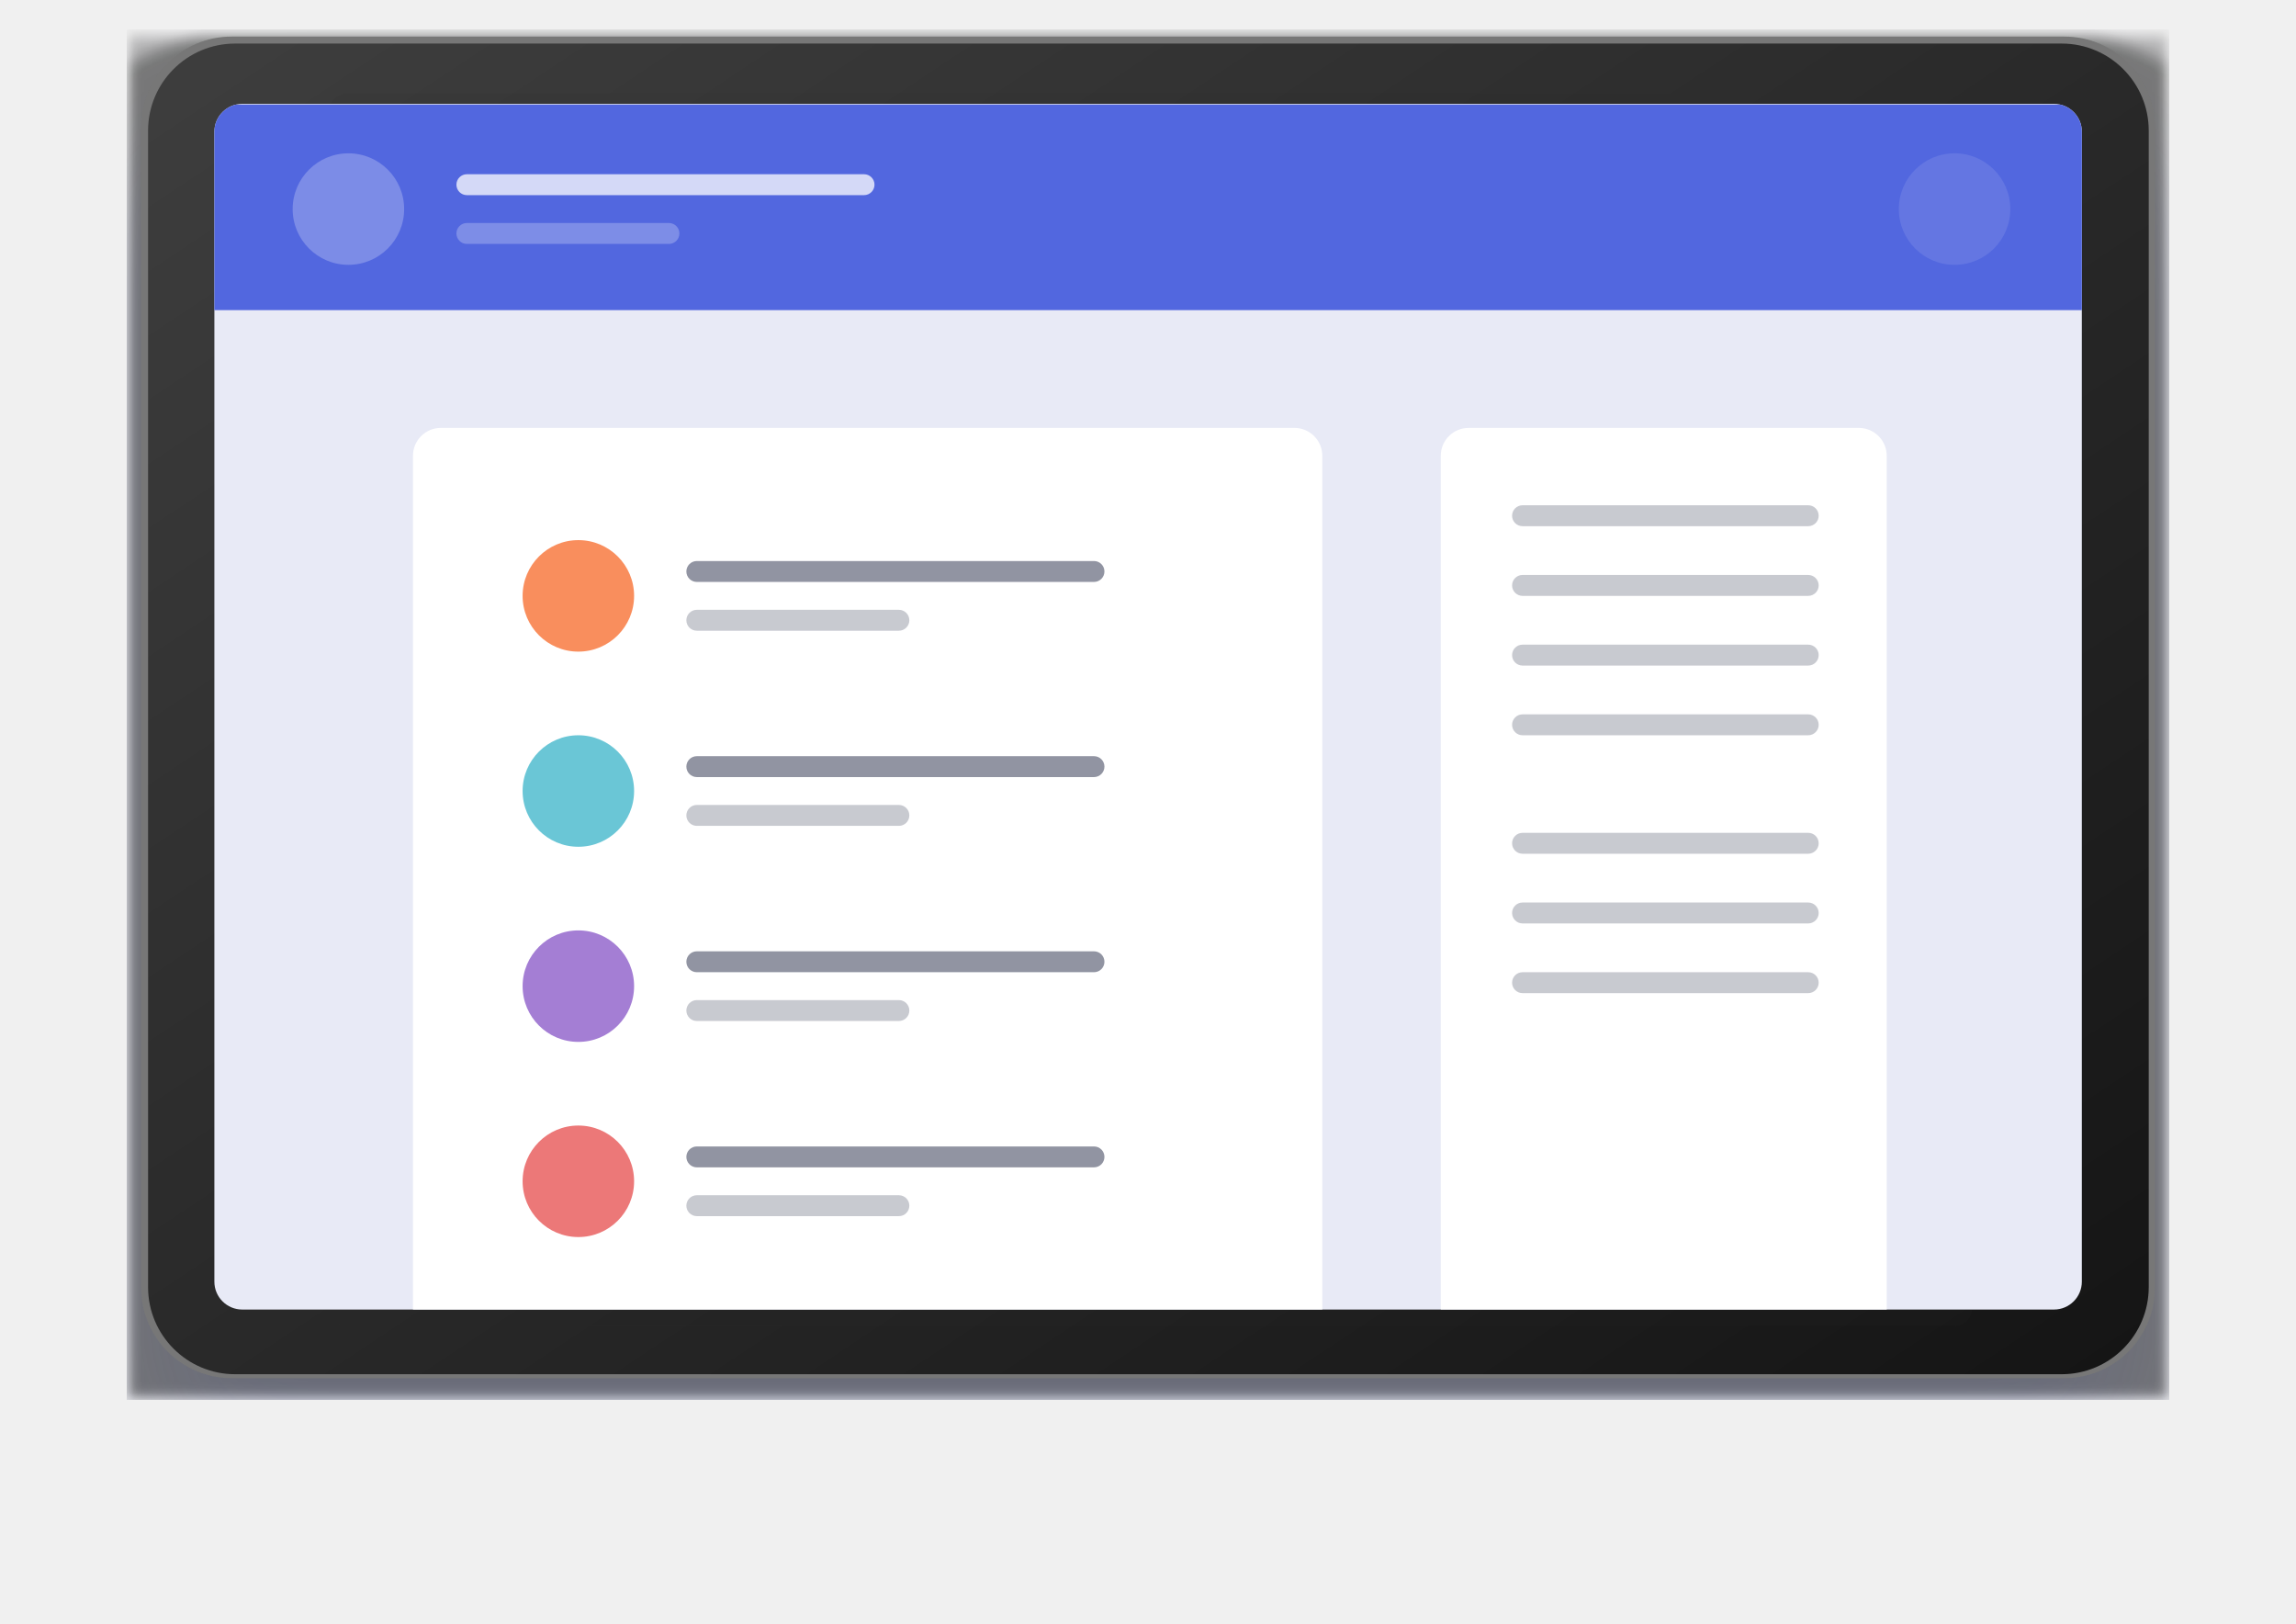
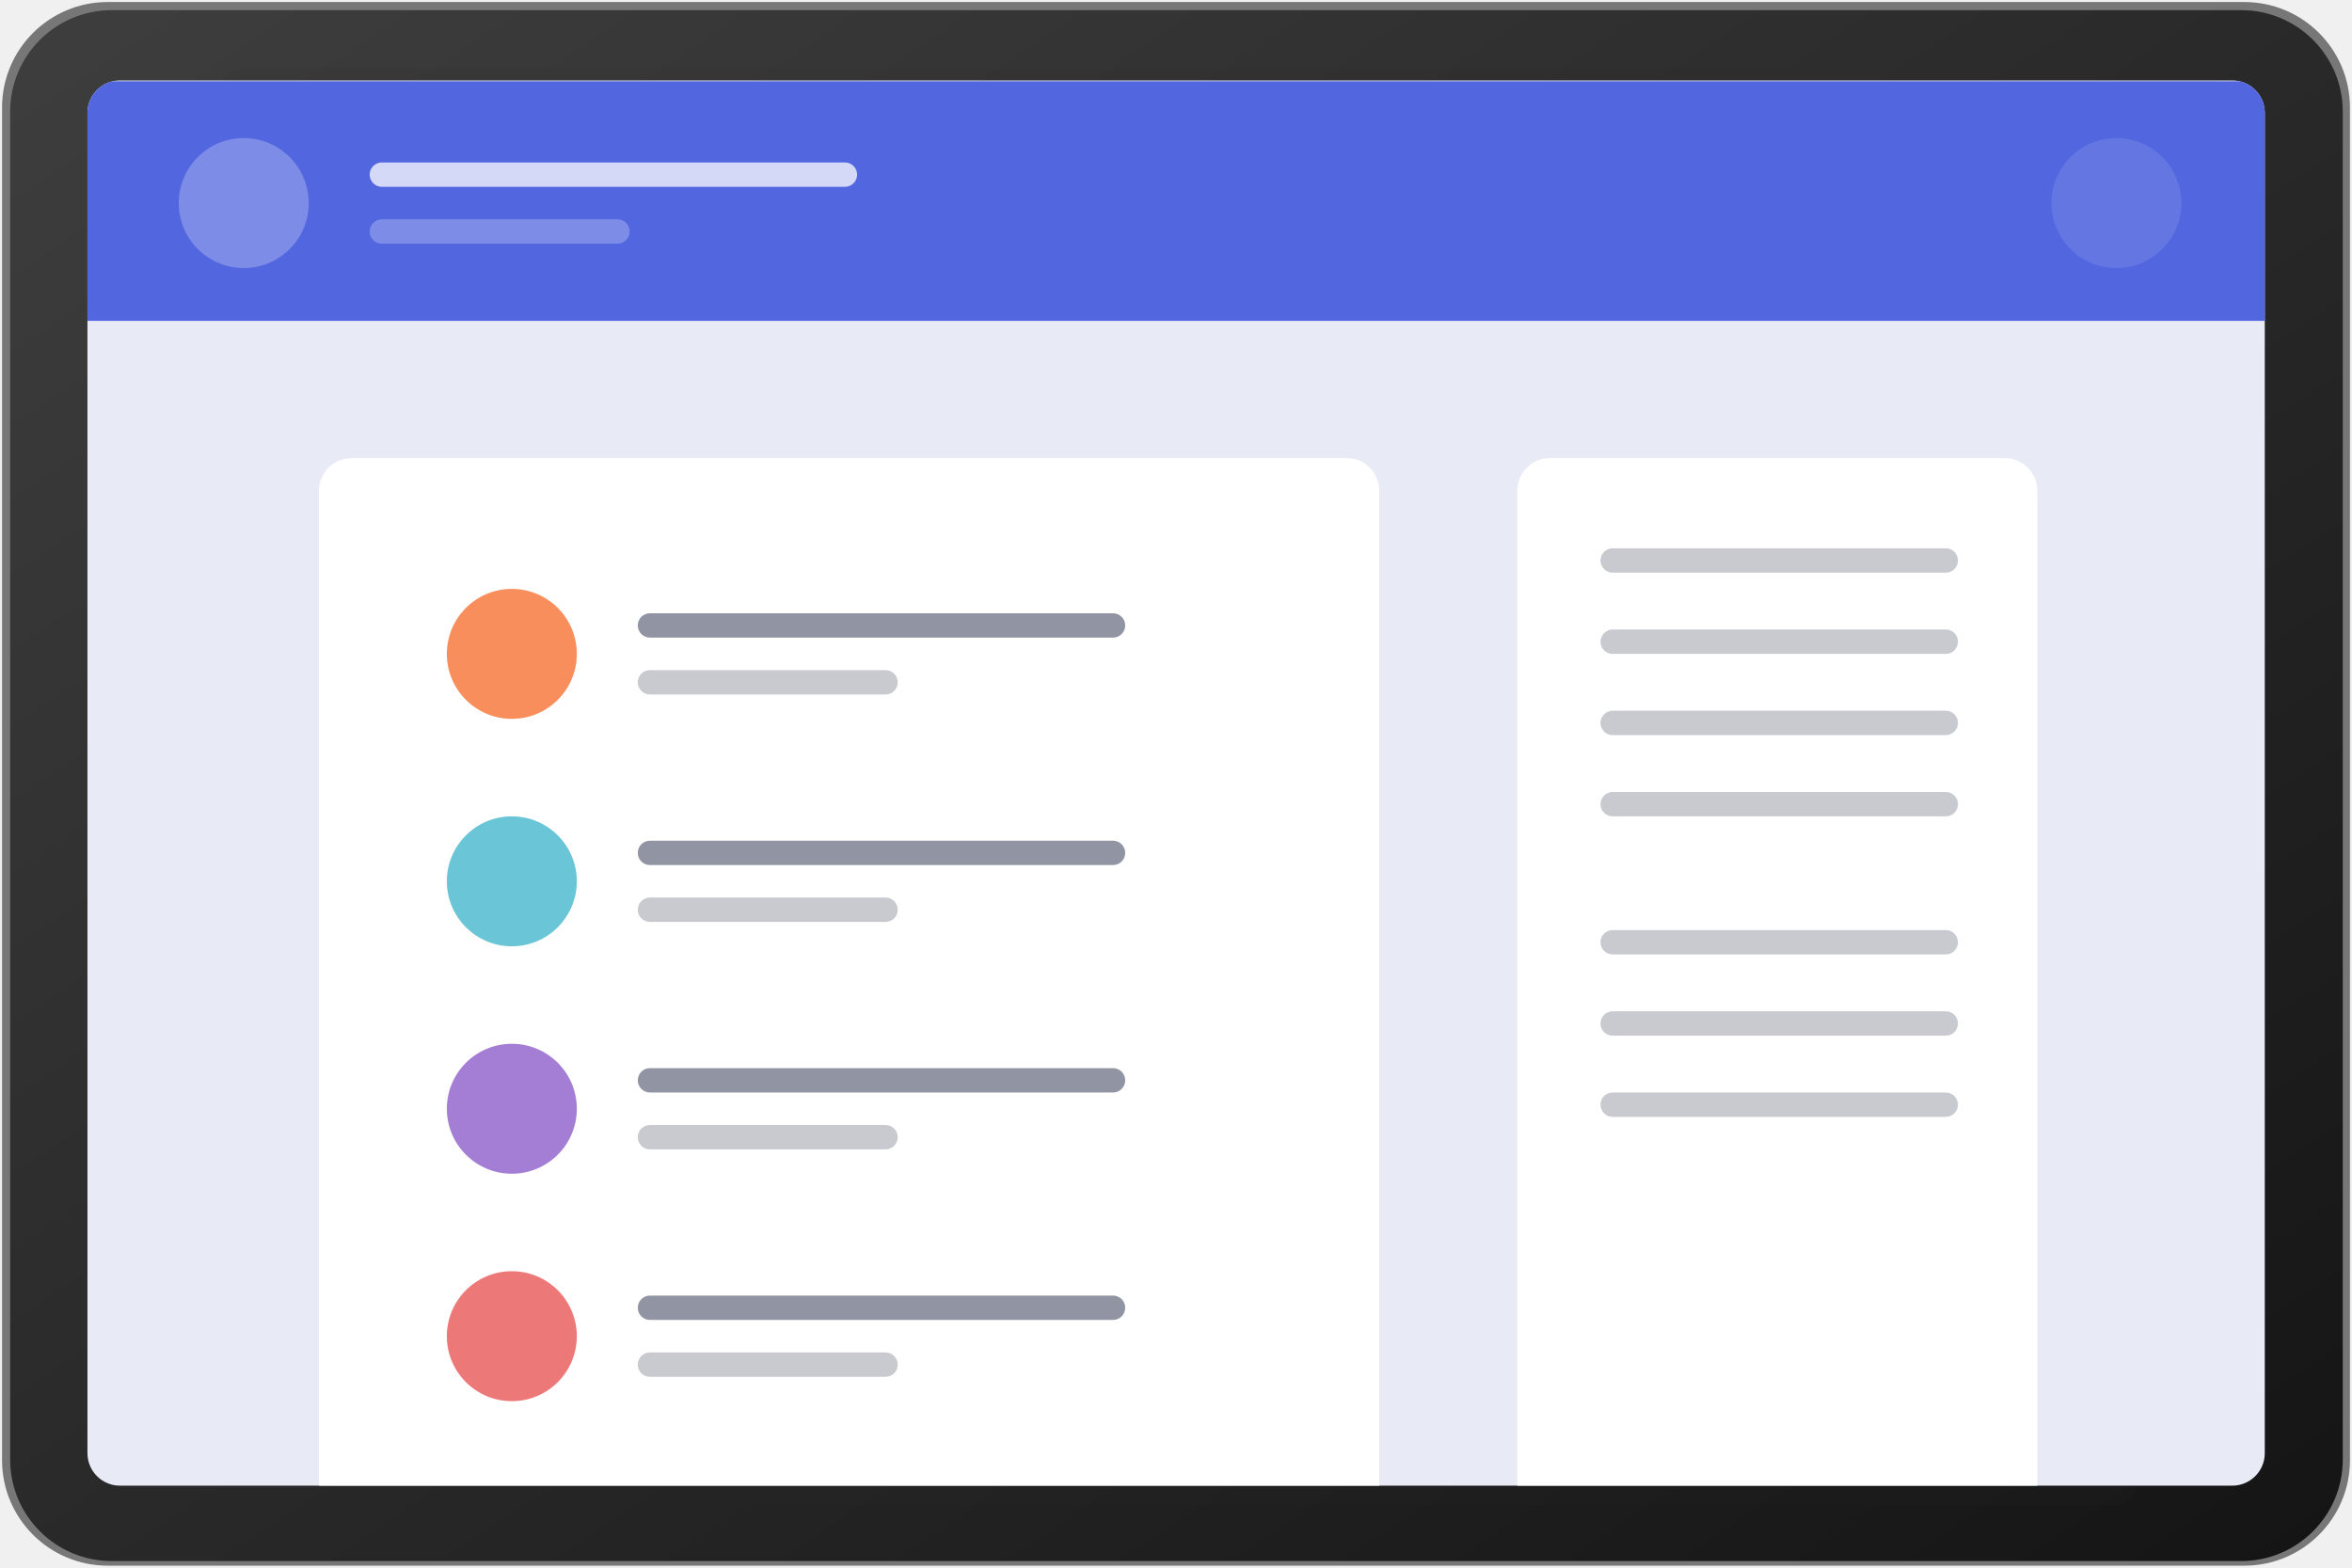
- <svg xmlns="http://www.w3.org/2000/svg" width="659" height="466" fill="none">
-   <g filter="url(#a)">
-     <g filter="url(#b)">
-       <rect x="40.5" y="10.5" width="578" height="385" rx="26" fill="#777" />
-     </g>
-     <rect x="42.5" y="12.5" width="574.23" height="381.865" rx="25" fill="url(#c)" />
-     <rect opacity=".1" x="94.531" y="26.803" width="471.463" height="353.756" rx="5" fill="#2A2A2A" />
-     <rect x="61.531" y="29.803" width="536" height="346" rx="8" fill="#E8EAF6" />
-     <mask id="d" style="mask-type:alpha" maskUnits="userSpaceOnUse" x="61" y="29" width="537" height="347">
-       <rect x="61.531" y="29.803" width="536" height="346" rx="8" fill="#fff" />
-     </mask>
-     <g mask="url(#d)">
-       <path fill="#5267DF" d="M58 30h547v59H58z" />
-       <g fill="#fff">
-         <circle opacity=".245" cx="100" cy="60" r="16" />
-         <circle opacity=".104" cx="561" cy="60" r="16" />
-         <rect opacity=".75" x="131" y="50" width="120" height="6" rx="3" />
-         <rect opacity=".25" x="131" y="64" width="64" height="6" rx="3" />
-       </g>
-       <g>
-         <rect x="118.53" y="122.803" width="261" height="316" rx="8" fill="#fff" />
-         <rect x="413.53" y="122.803" width="128" height="316" rx="8" fill="#fff" />
-         <rect opacity=".5" x="197" y="161" width="120" height="6" rx="3" fill="#242A45" />
-       </g>
+ <svg xmlns="http://www.w3.org/2000/svg" width="579" height="386" fill="none">
+   <rect x=".5" y=".5" width="578" height="385" rx="26" fill="#777" />
+   <rect x="2.5" y="2.5" width="574.23" height="381.865" rx="25" fill="url(#a)" />
+   <rect opacity=".1" x="54.531" y="16.803" width="471.463" height="353.756" rx="5" fill="#2A2A2A" />
+   <rect x="21.53" y="19.803" width="536" height="346" rx="8" fill="#E8EAF6" />
+   <mask id="b" style="mask-type:alpha" maskUnits="userSpaceOnUse" x="21" y="19" width="537" height="347">
+     <rect x="21.53" y="19.803" width="536" height="346" rx="8" fill="#fff" />
+   </mask>
+   <g mask="url(#b)">
+     <path fill="#5267DF" d="M18 20h547v59H18z" />
+     <g fill="#fff">
+       <circle opacity=".245" cx="60" cy="50" r="16" />
+       <circle opacity=".104" cx="521" cy="50" r="16" />
+       <rect opacity=".75" x="91" y="40" width="120" height="6" rx="3" />
+       <rect opacity=".25" x="91" y="54" width="64" height="6" rx="3" />
    </g>
    <g>
-       <circle cx="166" cy="171" r="16" fill="#F98E5D" />
-       <rect opacity=".25" x="434" y="145" width="88" height="6" rx="3" fill="#242A45" />
-       <rect opacity=".25" x="434" y="165" width="88" height="6" rx="3" fill="#242A45" />
-       <rect opacity=".25" x="434" y="185" width="88" height="6" rx="3" fill="#242A45" />
-       <rect opacity=".25" x="434" y="205" width="88" height="6" rx="3" fill="#242A45" />
-       <rect opacity=".25" x="434" y="239" width="88" height="6" rx="3" fill="#242A45" />
-       <rect opacity=".25" x="434" y="259" width="88" height="6" rx="3" fill="#242A45" />
-       <rect opacity=".25" x="434" y="279" width="88" height="6" rx="3" fill="#242A45" />
-       <rect opacity=".25" x="197" y="175" width="64" height="6" rx="3" fill="#242A45" />
-     </g>
-     <g>
-       <circle cx="166" cy="227" r="16" fill="#6AC6D6" />
-       <rect opacity=".5" x="197" y="217" width="120" height="6" rx="3" fill="#242A45" />
-       <rect opacity=".25" x="197" y="231" width="64" height="6" rx="3" fill="#242A45" />
-     </g>
-     <g>
-       <circle cx="166" cy="283" r="16" fill="#A47ED4" />
-       <rect opacity=".5" x="197" y="273" width="120" height="6" rx="3" fill="#242A45" />
-       <rect opacity=".25" x="197" y="287" width="64" height="6" rx="3" fill="#242A45" />
-     </g>
-     <g>
-       <circle cx="166" cy="339" r="16" fill="#EC7878" />
-       <rect opacity=".5" x="197" y="329" width="120" height="6" rx="3" fill="#242A45" />
-       <rect opacity=".25" x="197" y="343" width="64" height="6" rx="3" fill="#242A45" />
+       <rect x="78.531" y="112.803" width="261" height="316" rx="8" fill="#fff" />
+       <rect x="373.53" y="112.803" width="128" height="316" rx="8" fill="#fff" />
+       <rect opacity=".5" x="157" y="151" width="120" height="6" rx="3" fill="#242A45" />
    </g>
  </g>
+   <g>
+     <circle cx="126" cy="161" r="16" fill="#F98E5D" />
+     <rect opacity=".25" x="394" y="135" width="88" height="6" rx="3" fill="#242A45" />
+     <rect opacity=".25" x="394" y="155" width="88" height="6" rx="3" fill="#242A45" />
+     <rect opacity=".25" x="394" y="175" width="88" height="6" rx="3" fill="#242A45" />
+     <rect opacity=".25" x="394" y="195" width="88" height="6" rx="3" fill="#242A45" />
+     <rect opacity=".25" x="394" y="229" width="88" height="6" rx="3" fill="#242A45" />
+     <rect opacity=".25" x="394" y="249" width="88" height="6" rx="3" fill="#242A45" />
+     <rect opacity=".25" x="394" y="269" width="88" height="6" rx="3" fill="#242A45" />
+     <rect opacity=".25" x="157" y="165" width="64" height="6" rx="3" fill="#242A45" />
+   </g>
+   <g>
+     <circle cx="126" cy="217" r="16" fill="#6AC6D6" />
+     <rect opacity=".5" x="157" y="207" width="120" height="6" rx="3" fill="#242A45" />
+     <rect opacity=".25" x="157" y="221" width="64" height="6" rx="3" fill="#242A45" />
+   </g>
+   <g>
+     <circle cx="126" cy="273" r="16" fill="#A47ED4" />
+     <rect opacity=".5" x="157" y="263" width="120" height="6" rx="3" fill="#242A45" />
+     <rect opacity=".25" x="157" y="277" width="64" height="6" rx="3" fill="#242A45" />
+   </g>
+   <g>
+     <circle cx="126" cy="329" r="16" fill="#EC7878" />
+     <rect opacity=".5" x="157" y="319" width="120" height="6" rx="3" fill="#242A45" />
+     <rect opacity=".25" x="157" y="333" width="64" height="6" rx="3" fill="#242A45" />
+   </g>
  <defs>
-     <filter id="a" x="36.5" y="8.5" width="586" height="393" filterUnits="userSpaceOnUse" color-interpolation-filters="sRGB">
-       <feFlood flood-opacity="0" result="BackgroundImageFix" />
-       <feColorMatrix in="SourceAlpha" values="0 0 0 0 0 0 0 0 0 0 0 0 0 0 0 0 0 0 127 0" result="hardAlpha" />
-       <feOffset dy="2" />
-       <feGaussianBlur stdDeviation="2" />
-       <feColorMatrix values="0 0 0 0 0 0 0 0 0 0 0 0 0 0 0 0 0 0 0.5 0" />
-       <feBlend in2="BackgroundImageFix" result="effect1_dropShadow_0_372" />
-       <feBlend in="SourceGraphic" in2="effect1_dropShadow_0_372" result="shape" />
-     </filter>
-     <filter id="b" x=".5" y=".5" width="658" height="465" filterUnits="userSpaceOnUse" color-interpolation-filters="sRGB">
-       <feFlood flood-opacity="0" result="BackgroundImageFix" />
-       <feColorMatrix in="SourceAlpha" values="0 0 0 0 0 0 0 0 0 0 0 0 0 0 0 0 0 0 127 0" result="hardAlpha" />
-       <feOffset dy="30" />
-       <feGaussianBlur stdDeviation="20" />
-       <feColorMatrix values="0 0 0 0 0.182 0 0 0 0 0.231 0 0 0 0 0.506 0 0 0 0.2 0" />
-       <feBlend in2="BackgroundImageFix" result="effect1_dropShadow_0_372" />
-       <feBlend in="SourceGraphic" in2="effect1_dropShadow_0_372" result="shape" />
-     </filter>
-     <linearGradient id="c" x1="888.042" y1="206.406" x2="548.325" y2="-304.444" gradientUnits="userSpaceOnUse">
+     <linearGradient id="a" x1="848.042" y1="196.406" x2="508.325" y2="-314.444" gradientUnits="userSpaceOnUse">
      <stop stop-color="#151515" />
      <stop offset="1" stop-color="#3D3D3D" />
    </linearGradient>
  </defs>
</svg>
